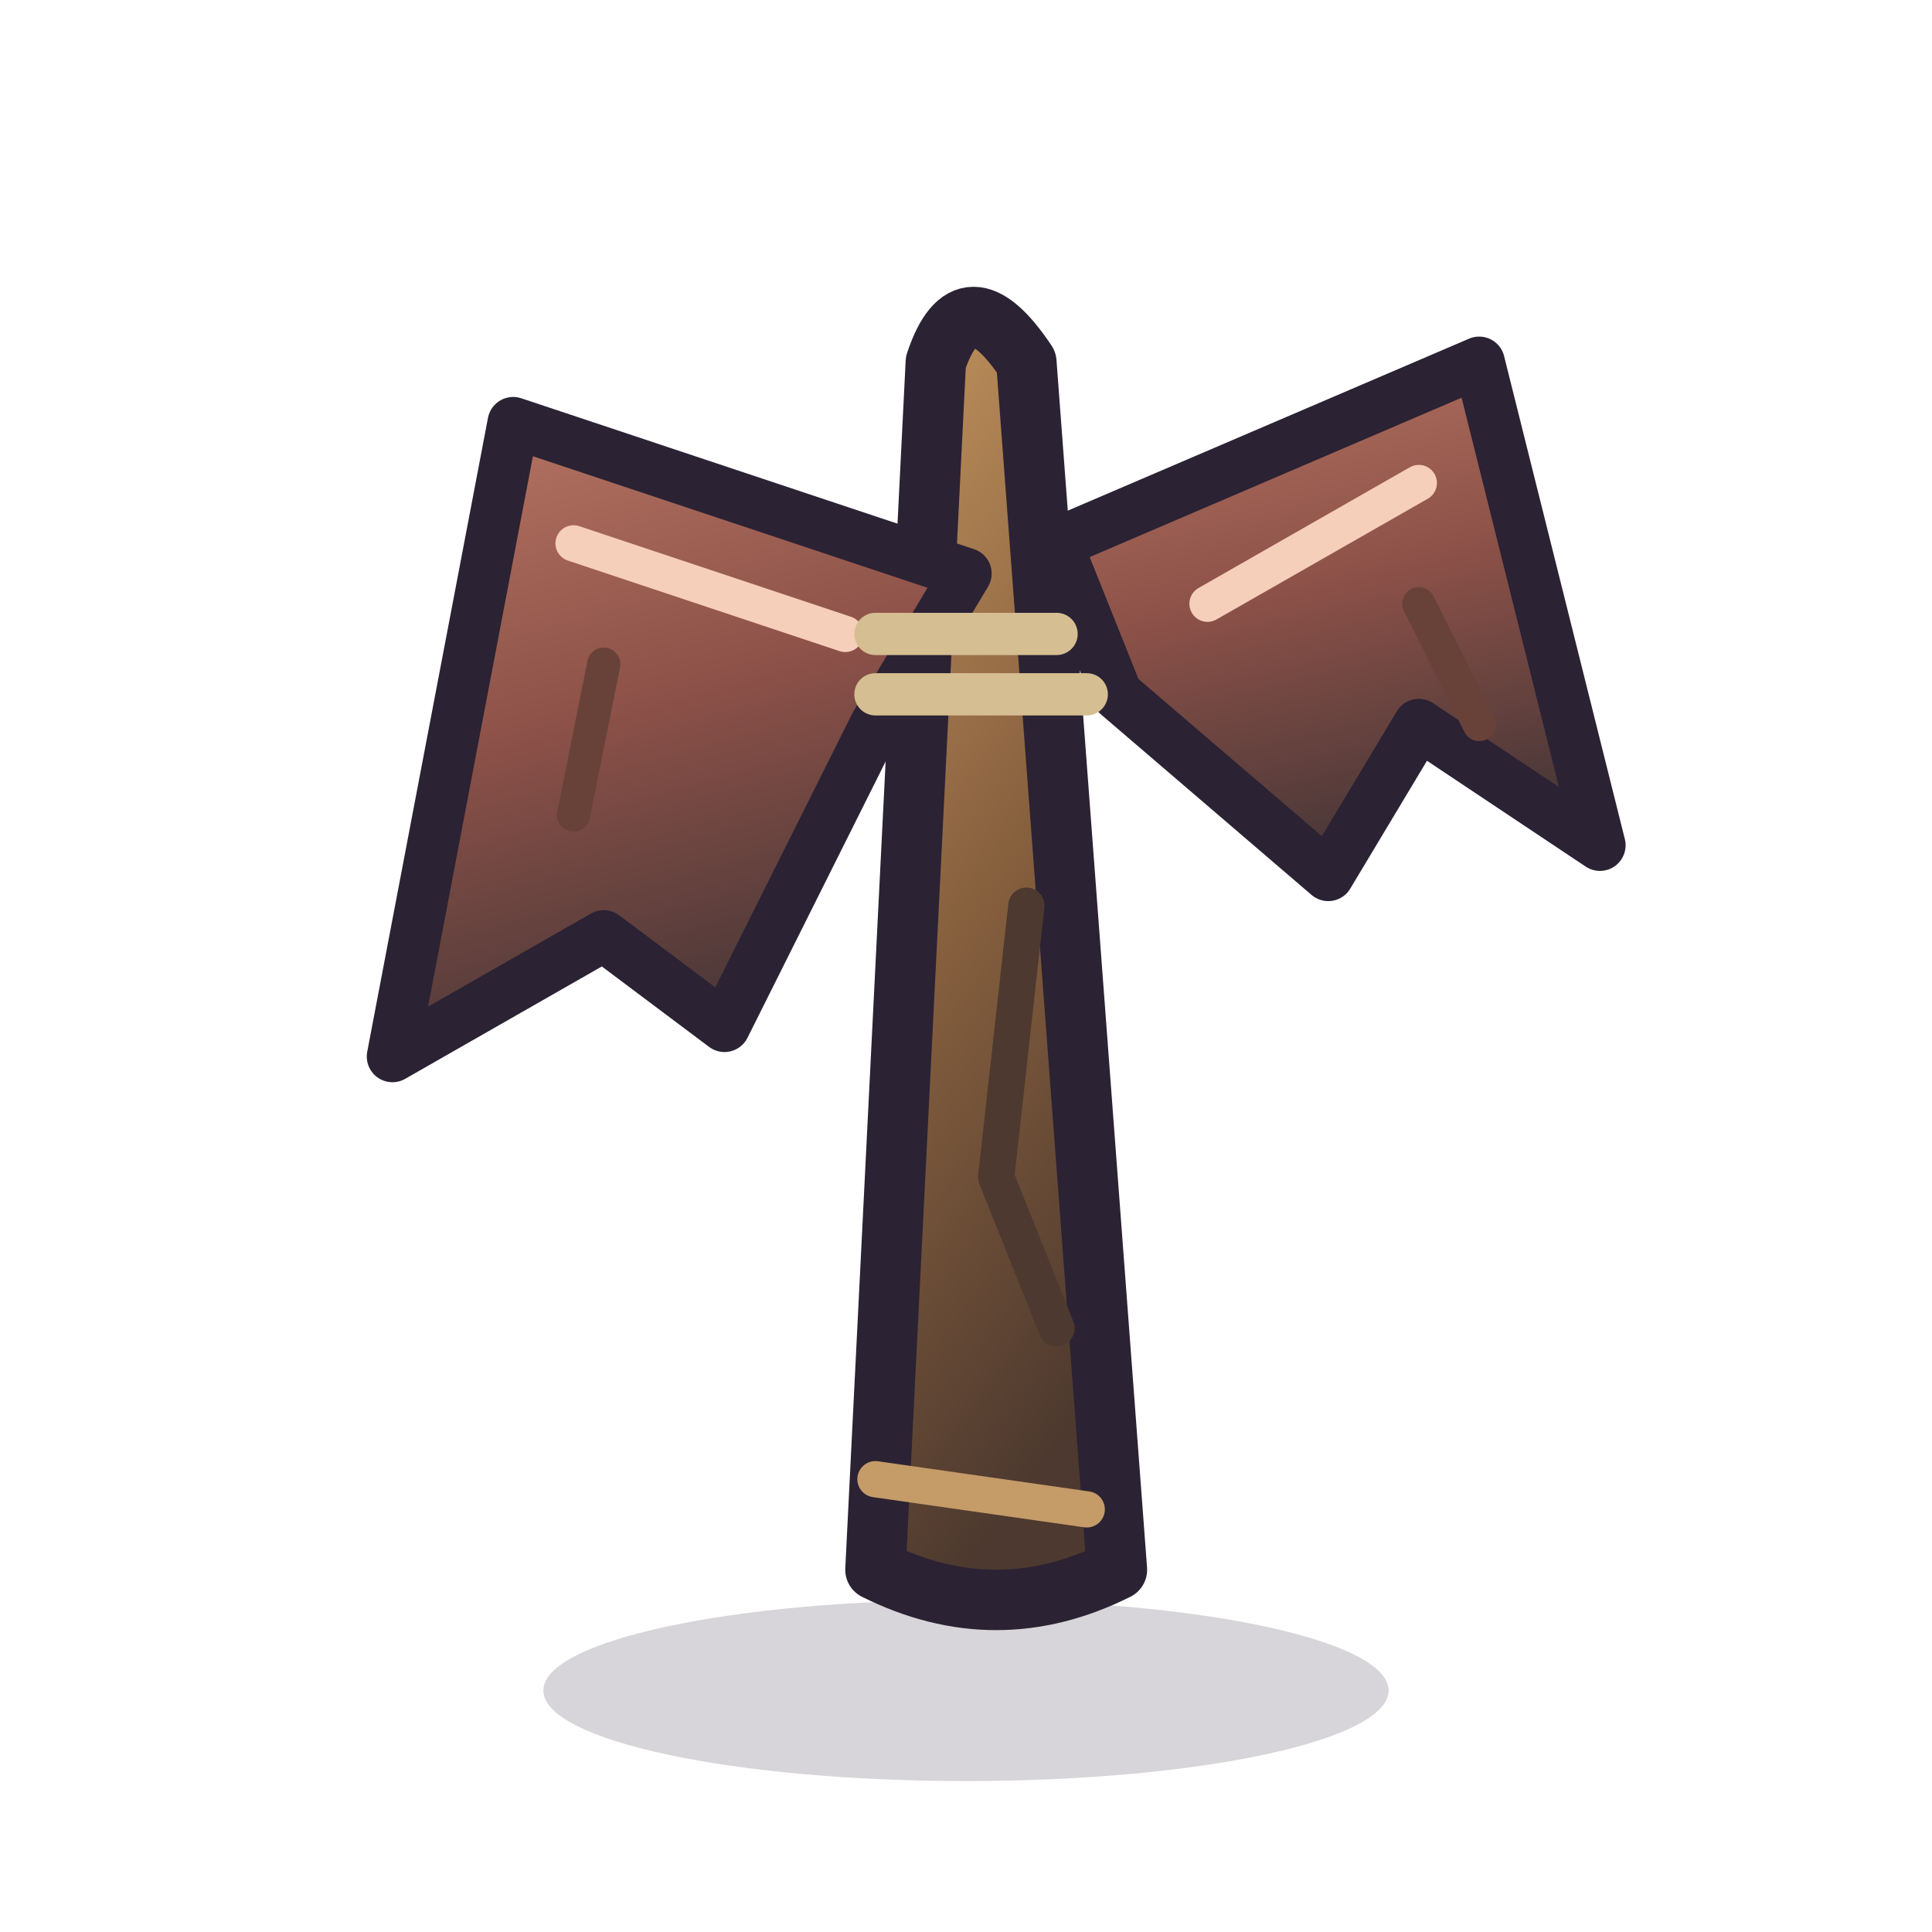
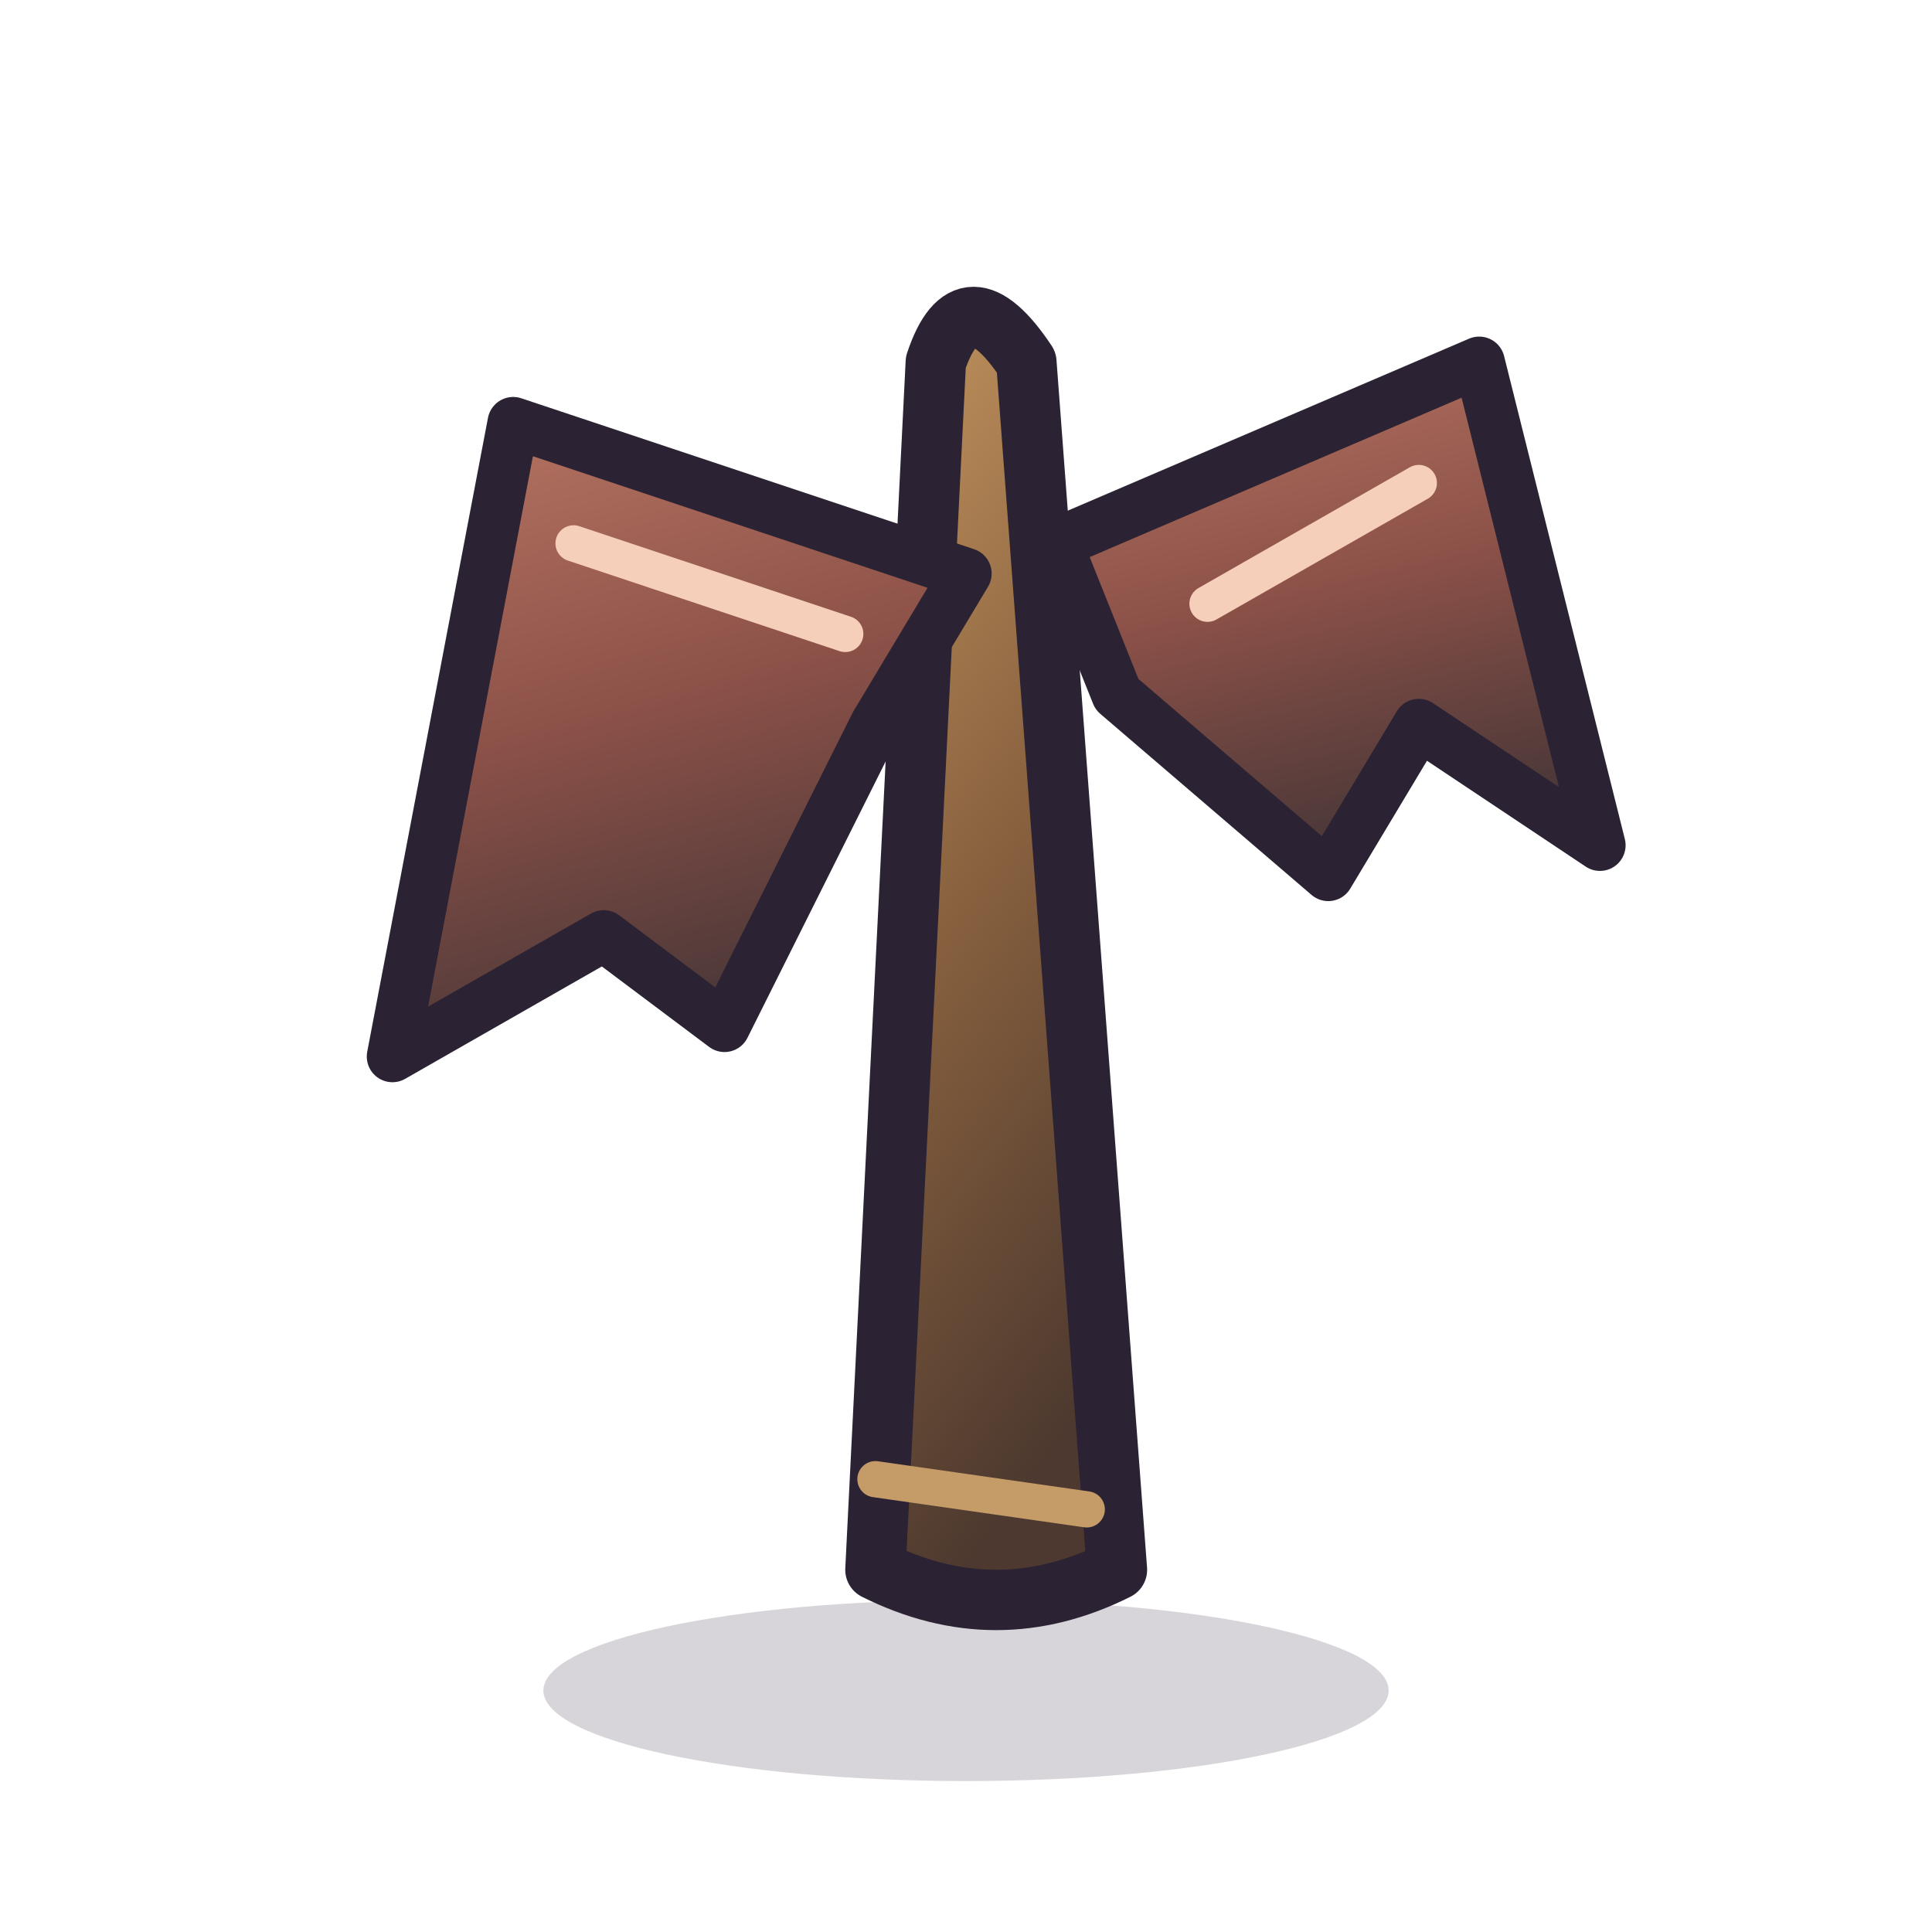
- <svg xmlns="http://www.w3.org/2000/svg" width="64" height="64" viewBox="0 0 64 64" stroke-linecap="round" stroke-linejoin="round">
-   <defs />
+ <svg xmlns="http://www.w3.org/2000/svg" width="64" height="64" viewBox="0 0 64 64">
  <defs>
    <linearGradient id="stone" x1="0" y1="0" x2=".25" y2="1">
      <stop stop-color="#e0d8c6" />
      <stop offset=".52" stop-color="#a99f8b" />
      <stop offset="1" stop-color="#625d53" />
    </linearGradient>
    <linearGradient id="wood" x1="0" y1="0" x2=".25" y2="1">
      <stop stop-color="#c4955f" />
      <stop offset=".52" stop-color="#87603e" />
      <stop offset="1" stop-color="#4d392f" />
    </linearGradient>
    <linearGradient id="bone" x1="0" y1="0" x2=".25" y2="1">
      <stop stop-color="#fff0ce" />
      <stop offset=".55" stop-color="#dfc69e" />
      <stop offset="1" stop-color="#ab8c69" />
    </linearGradient>
    <linearGradient id="cloth" x1="0" y1="0" x2=".25" y2="1">
      <stop stop-color="#b77563" />
      <stop offset=".52" stop-color="#8c5148" />
      <stop offset="1" stop-color="#4b3838" />
    </linearGradient>
    <linearGradient id="ruin" x1="0" y1="0" x2=".25" y2="1">
      <stop stop-color="#d2c6ad" />
      <stop offset=".52" stop-color="#9e9381" />
      <stop offset="1" stop-color="#61594e" />
    </linearGradient>
  </defs>
  <ellipse cx="32" cy="56" rx="14" ry="3" fill="#2b2233" opacity=".19" />
  <path d="m29 52 2-40q1-3 3 0l3 40q-4 2-8 0Z" fill="url(#wood)" stroke="#2b2233" stroke-width="2" stroke-linejoin="round" />
  <path d="M32 19 17 14 13 35 20 31 24 34 29 24Z" fill="url(#cloth)" stroke="#2b2233" stroke-width="1.7" stroke-linejoin="round" />
  <path d="M35 18 49 12 53 28 47 24 44 29 37 23Z" fill="url(#cloth)" stroke="#2b2233" stroke-width="1.7" stroke-linejoin="round" />
  <path d="M19 18 28 21M47 16 40 20" stroke="#f6cfba" stroke-width="1.2" stroke-linecap="round" />
  <path d="m29 49 7 1" stroke="#c59b68" stroke-width="1.2" stroke-linecap="round" />
-   <path d="M34 30 33 39 35 44" fill="none" stroke="#4d392f" stroke-width="1.2" />
-   <path d="M20 22 19 27M47 20 49 24" stroke="#684239" stroke-width="1.1" />
-   <path d="M29 21 35 21M29 23 36 23" stroke="#d5be91" stroke-width="1.4" />
</svg>
